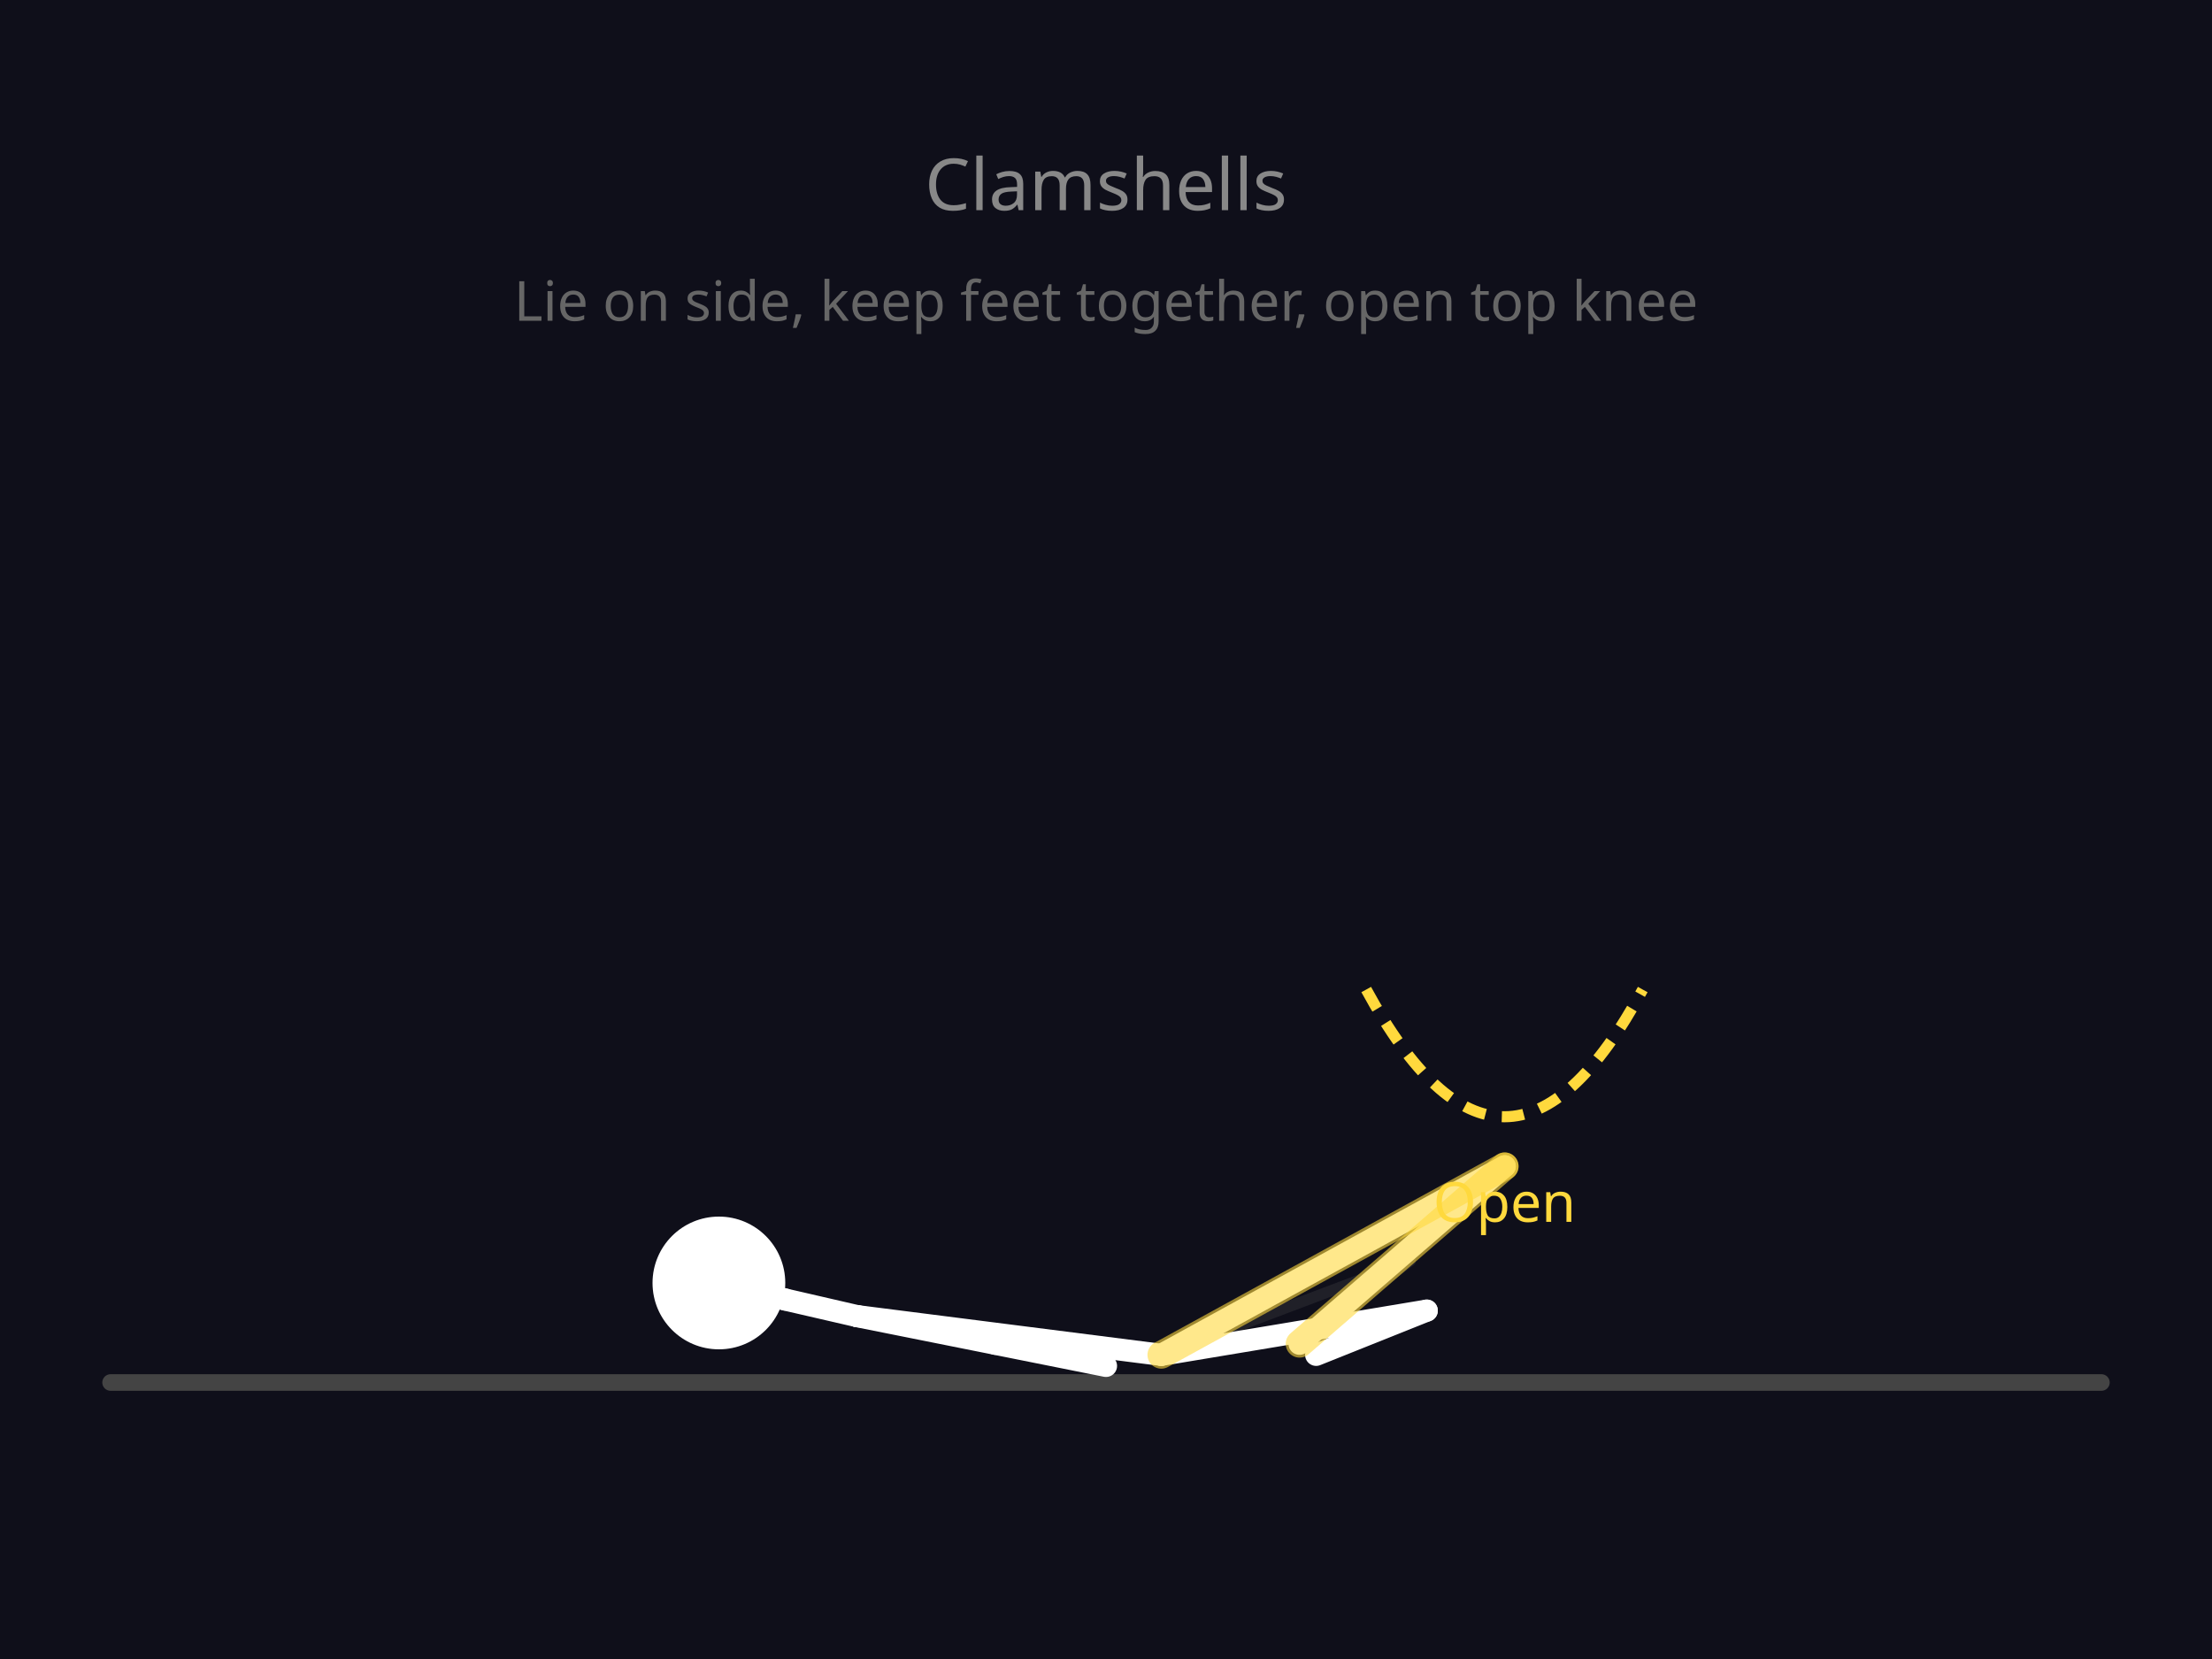
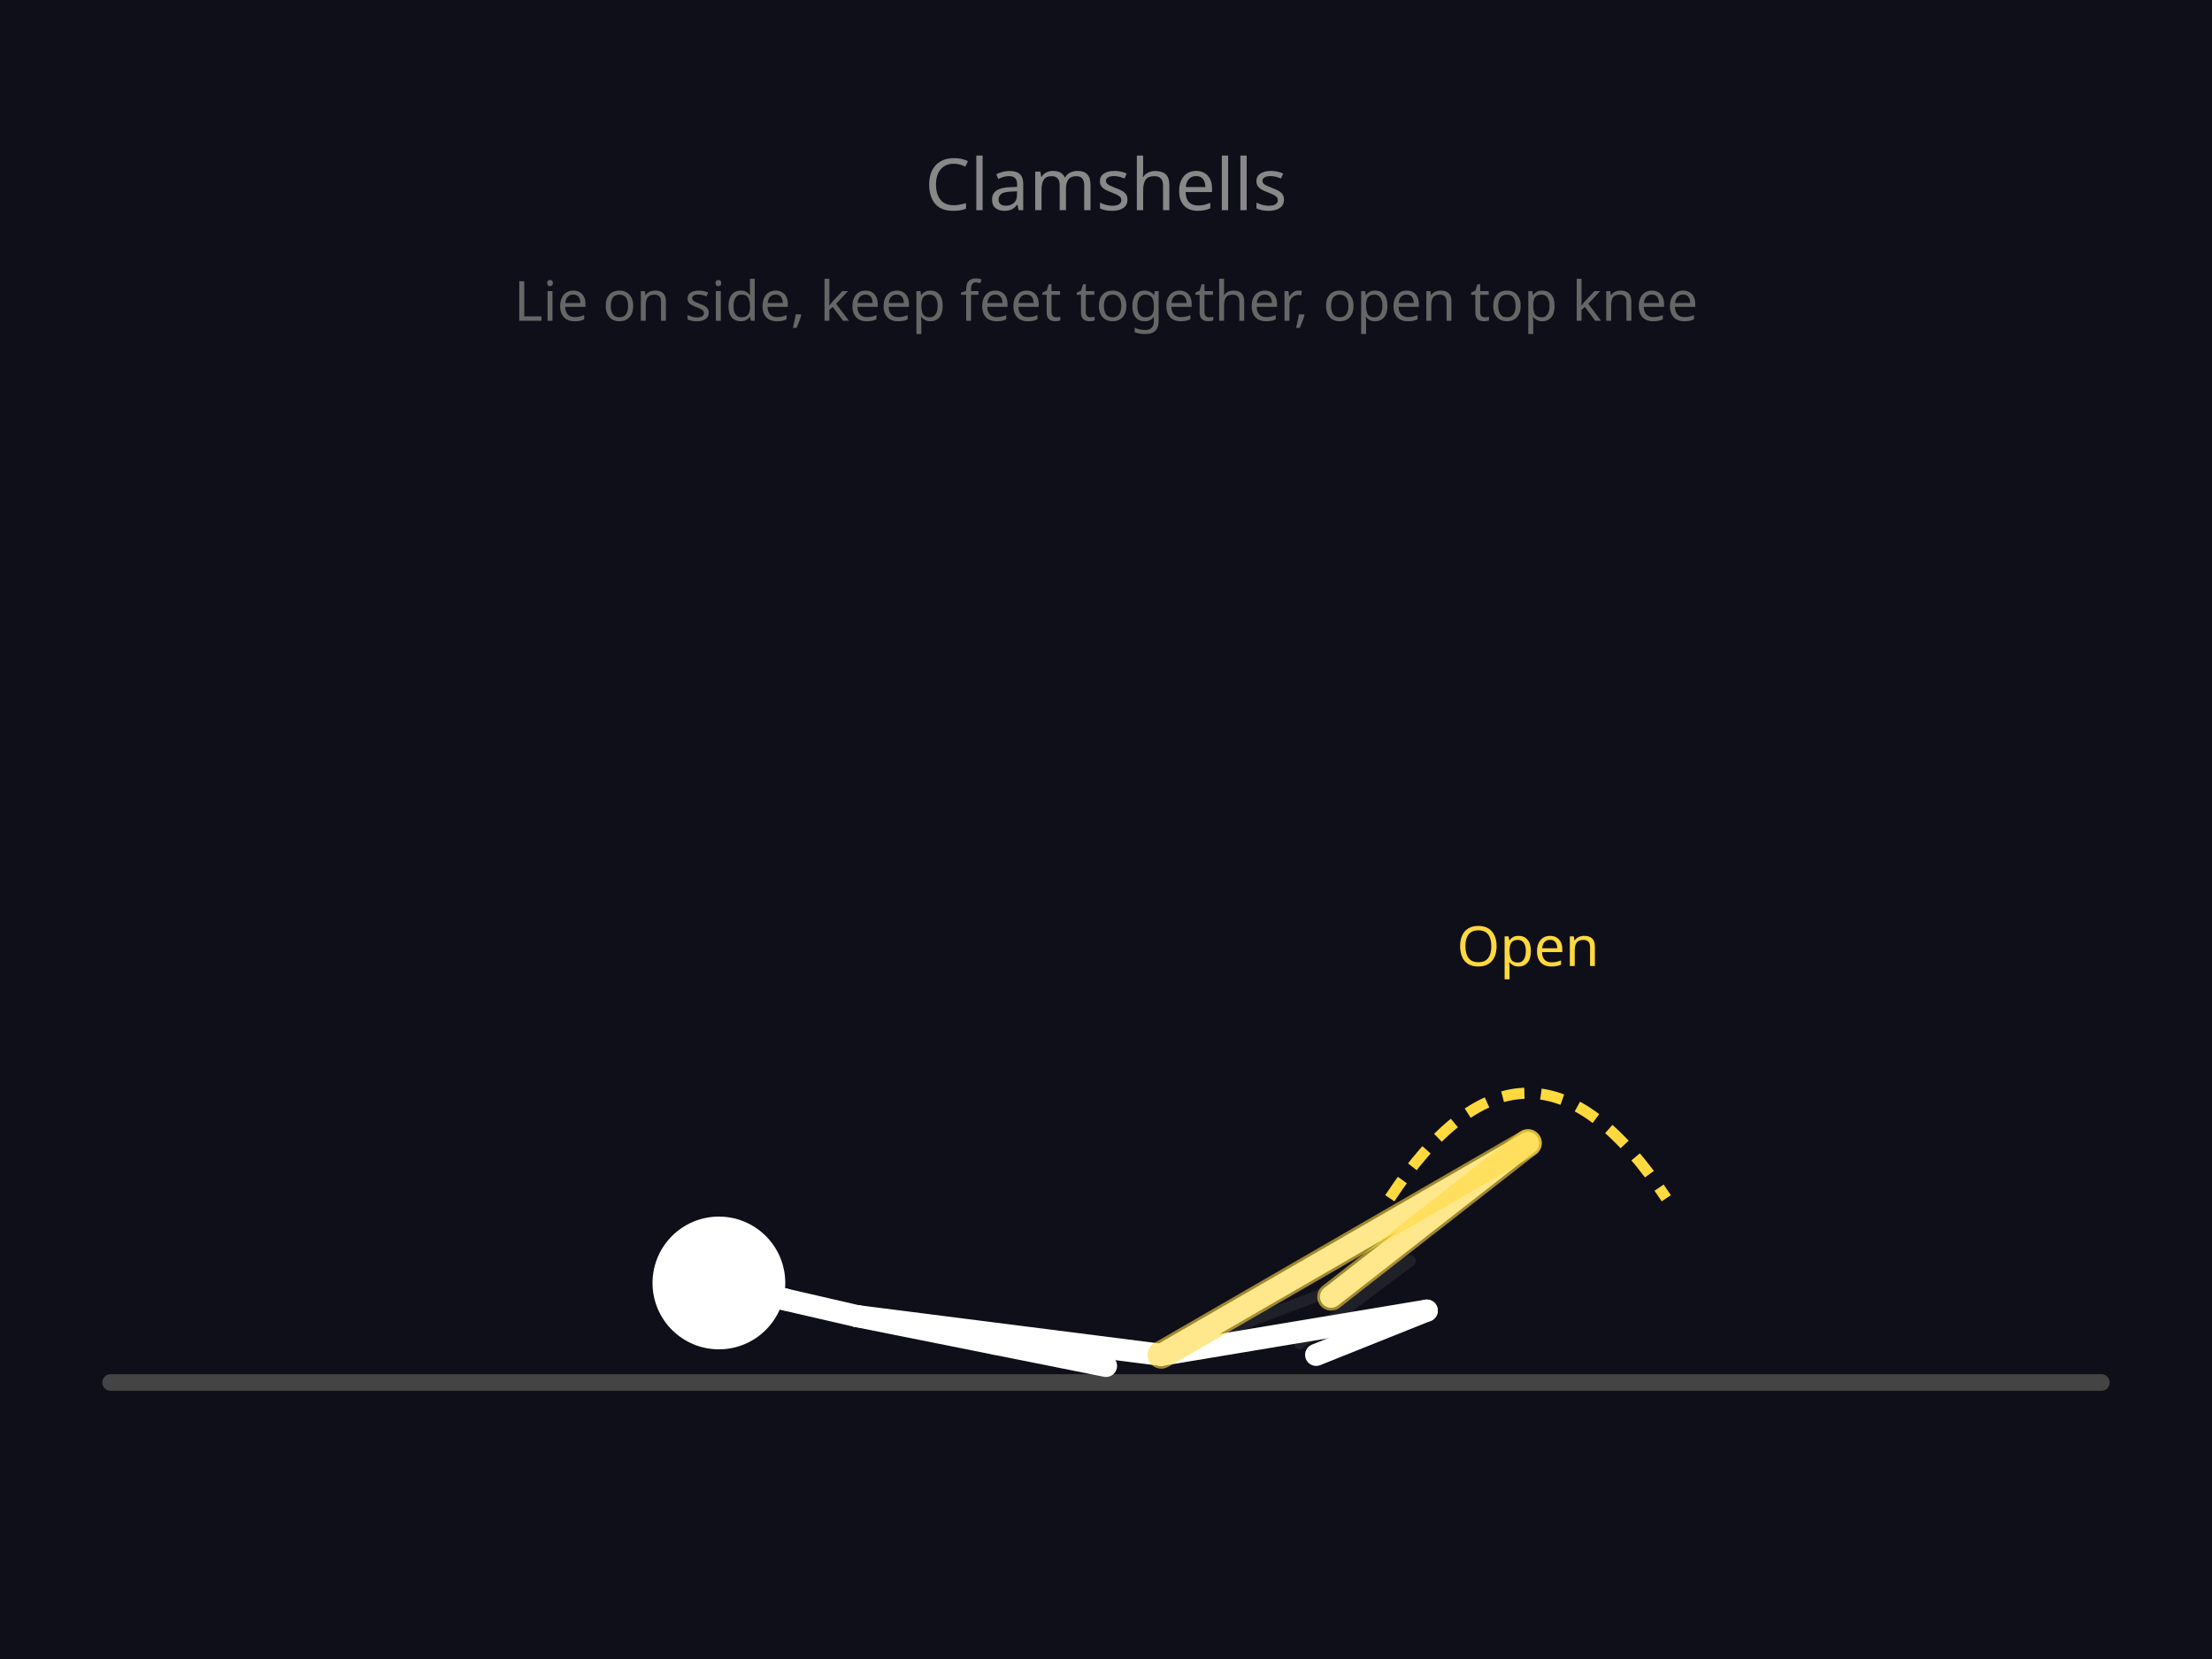
<svg xmlns="http://www.w3.org/2000/svg" viewBox="0 0 400 300">
  <rect width="400" height="300" fill="#0f0f1a" />
  <line x1="20" y1="250" x2="380" y2="250" stroke="#444" stroke-width="3" stroke-linecap="round" />
  <text x="200" y="38" fill="#888" font-size="13" font-family="sans-serif" text-anchor="middle">Clamshells</text>
  <text x="200" y="58" fill="#666" font-size="10" font-family="sans-serif" text-anchor="middle">Lie on side, keep feet together, open top knee</text>
  <g stroke="#555" stroke-width="2" fill="none" stroke-linecap="round" stroke-linejoin="round" opacity="0.25">
    <circle cx="130" cy="232" r="12" fill="#444" stroke="none" />
    <line x1="130" y1="232" x2="142" y2="235" />
    <line x1="142" y1="235" x2="155" y2="238" />
    <line x1="155" y1="238" x2="210" y2="245" />
    <line x1="155" y1="238" x2="180" y2="243" />
    <line x1="180" y1="243" x2="200" y2="247" />
    <line x1="210" y1="245" x2="258" y2="237" />
    <line x1="258" y1="237" x2="238" y2="245" />
    <line x1="210" y1="245" x2="255" y2="228" />
    <line x1="255" y1="228" x2="235" y2="243" />
  </g>
  <g stroke="#FFF" stroke-width="4" fill="none" stroke-linecap="round" stroke-linejoin="round">
    <circle cx="130" cy="232" r="12" fill="#FFF" stroke="none" />
    <line x1="130" y1="232" x2="142" y2="235" />
    <line x1="142" y1="235" x2="155" y2="238" />
    <line x1="155" y1="238" x2="210" y2="245" />
    <line x1="155" y1="238" x2="180" y2="243" />
    <line x1="180" y1="243" x2="200" y2="247" />
    <line x1="210" y1="245" x2="258" y2="237" />
    <line x1="258" y1="237" x2="238" y2="245" />
-     <line x1="210" y1="245" x2="272.1" y2="210.9" />
-     <line x1="272.1" y1="210.9" x2="235" y2="243" />
-     <line x1="210" y1="245" x2="272.1" y2="210.9" stroke="#FFD93D" stroke-width="5" opacity="0.6" />
-     <line x1="272.1" y1="210.9" x2="235" y2="243" stroke="#FFD93D" stroke-width="5" opacity="0.6" />
+     <line x1="210" y1="245" x2="276.3" y2="206.7" />
+     <line x1="276.3" y1="206.7" x2="240.7" y2="234.5" />
+     <line x1="210" y1="245" x2="276.3" y2="206.7" stroke="#FFD93D" stroke-width="5" opacity="0.6" />
+     <line x1="276.3" y1="206.7" x2="240.7" y2="234.5" stroke="#FFD93D" stroke-width="5" opacity="0.6" />
  </g>
-   <path d="M 247.056 178.944 Q 272.056 224.944 297.056 178.944" stroke="#FFD93D" stroke-width="2" fill="none" stroke-dasharray="4,3" />
-   <text x="272.056" y="220.944" fill="#FFD93D" font-size="10" text-anchor="middle" font-family="sans-serif">Open</text>
+   <path d="M 251.319 216.681 Q 276.319 178.681 301.319 216.681" stroke="#FFD93D" stroke-width="2" fill="none" stroke-dasharray="4,3" />
+   <text x="276.319" y="174.681" fill="#FFD93D" font-size="10" text-anchor="middle" font-family="sans-serif">Open</text>
</svg>
